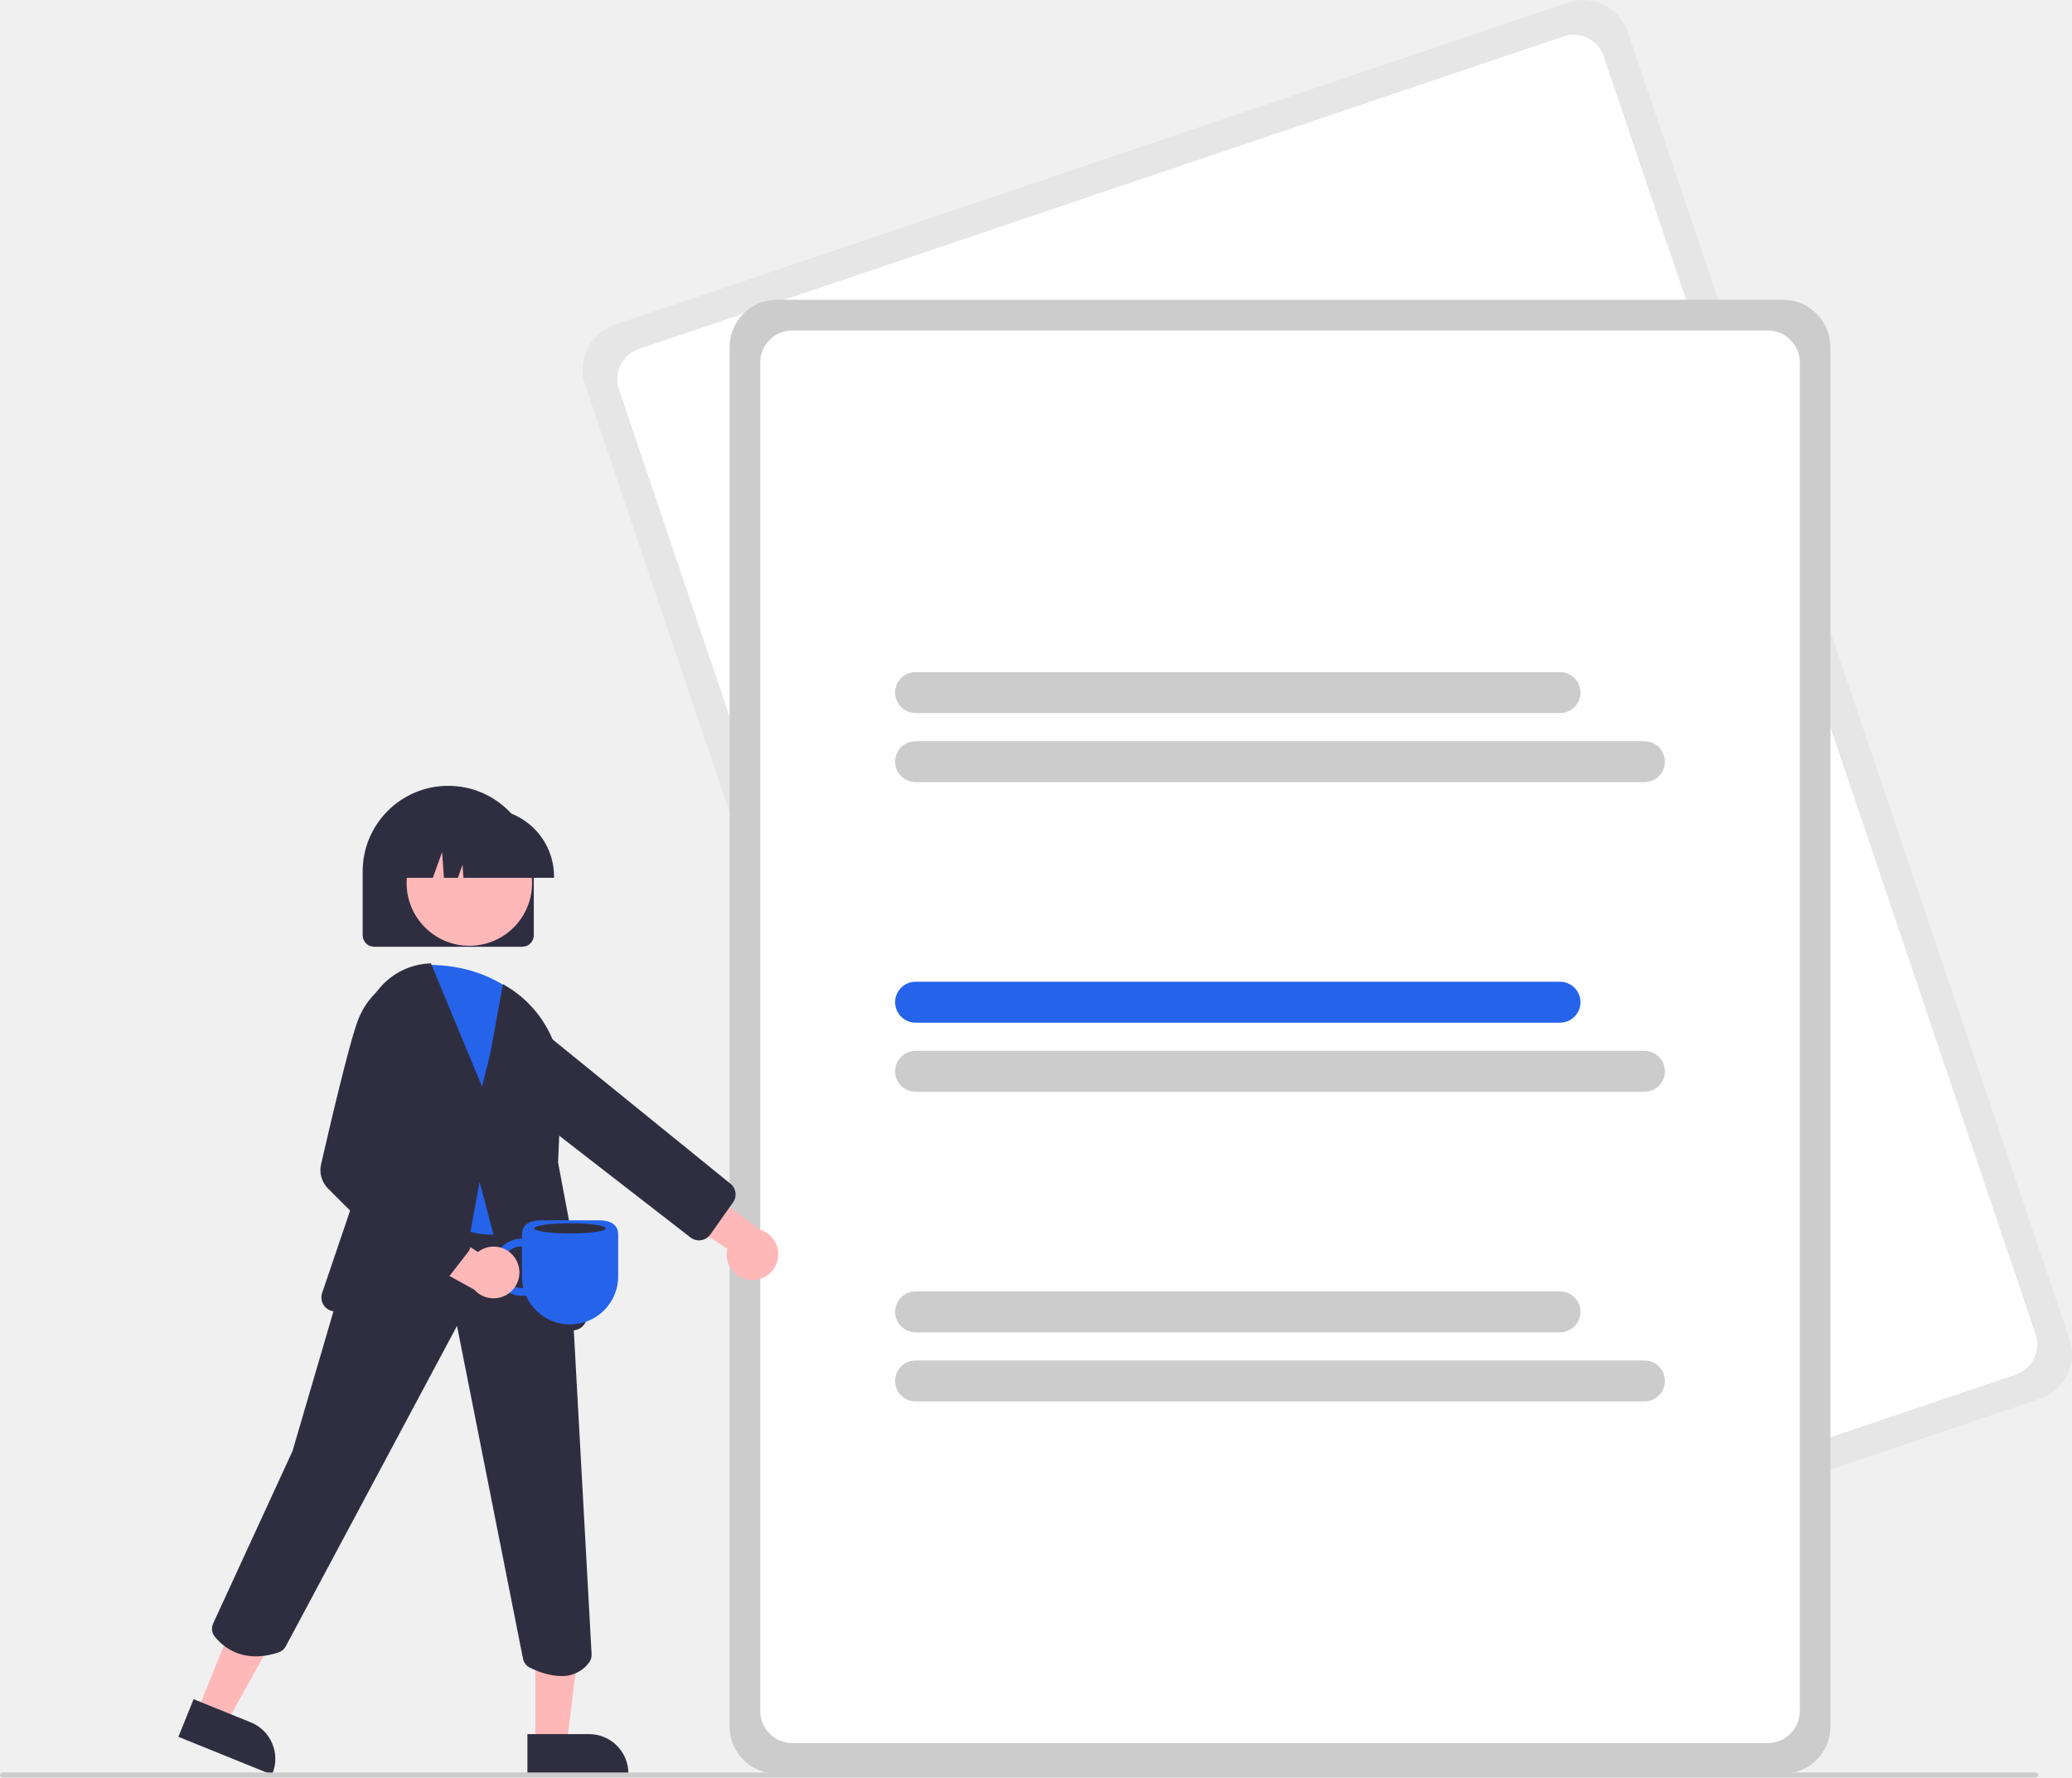
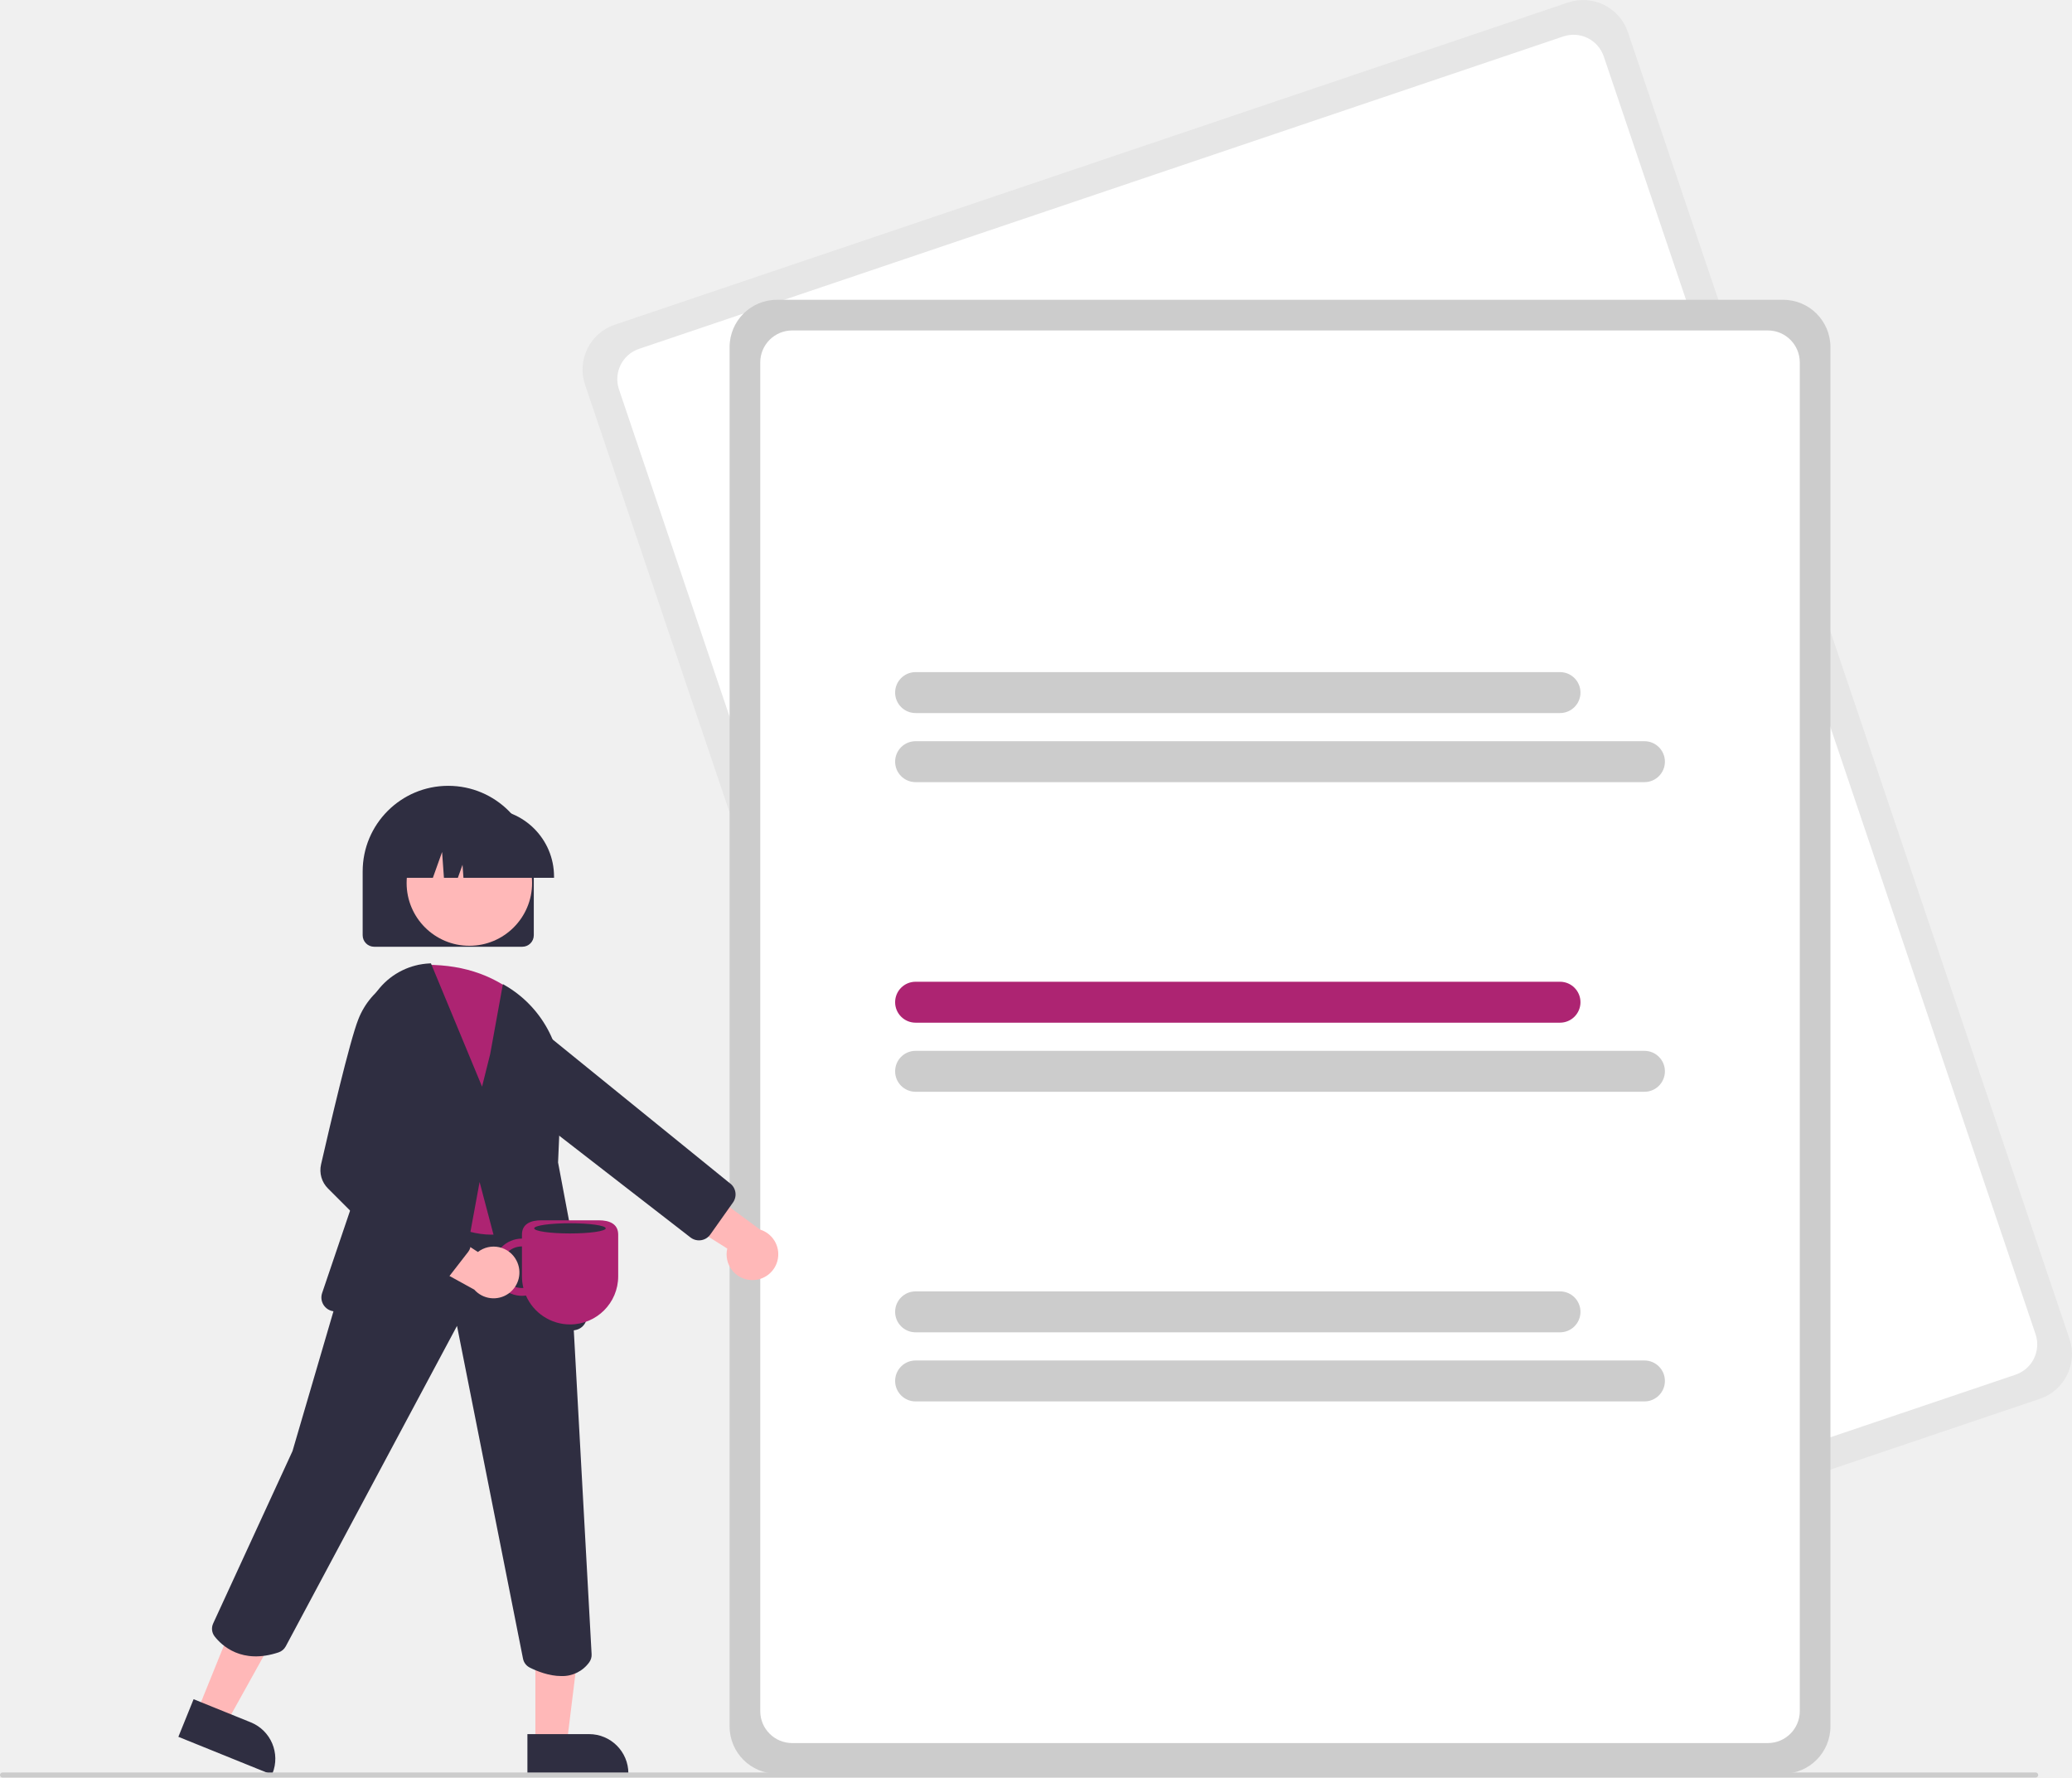
<svg xmlns="http://www.w3.org/2000/svg" id="a966dfac-cae6-4172-a83b-9370cd4b99d4" data-name="Layer 1" width="811.233" height="695.863" viewBox="0 0 811.233 695.863">
  <path d="M993.038,649.668,619.78,775.82a18.521,18.521,0,0,1-23.449-11.603L423.433,252.644A18.521,18.521,0,0,1,435.036,229.195L808.294,103.044a18.521,18.521,0,0,1,23.449,11.603l172.898,511.572A18.521,18.521,0,0,1,993.038,649.668Z" transform="translate(-194.3834 -102.0683)" fill="#e6e6e6" />
  <path d="M983.512,640.221,621.622,762.53a12.514,12.514,0,0,1-15.844-7.84L436.722,254.486a12.514,12.514,0,0,1,7.84-15.844L806.452,116.333a12.514,12.514,0,0,1,15.844,7.84L991.352,624.377A12.514,12.514,0,0,1,983.512,640.221Z" transform="translate(-194.3834 -102.0683)" fill="#fff" />
  <path d="M892.537,796.432h-394a18.521,18.521,0,0,1-18.5-18.5v-540a18.521,18.521,0,0,1,18.5-18.5h394a18.521,18.521,0,0,1,18.5,18.5v540A18.521,18.521,0,0,1,892.537,796.432Z" transform="translate(-194.3834 -102.0683)" fill="#ccc" />
  <path d="M886.537,784.432h-382a12.514,12.514,0,0,1-12.5-12.5v-528a12.514,12.514,0,0,1,12.5-12.5h382a12.514,12.514,0,0,1,12.5,12.5v528A12.514,12.514,0,0,1,886.537,784.432Z" transform="translate(-194.3834 -102.0683)" fill="#fff" />
  <path d="M805.159,381.209H552.857a8.014,8.014,0,0,1,0-16.028H805.159a8.014,8.014,0,1,1,0,16.028Z" transform="translate(-194.3834 -102.0683)" fill="#ccc" />
  <path d="M838.217,408.256H552.857a8.014,8.014,0,1,1,0-16.028h285.36a8.014,8.014,0,0,1,0,16.028Z" transform="translate(-194.3834 -102.0683)" fill="#ccc" />
-   <path d="M805.159,502.422H552.857a8.014,8.014,0,0,1,0-16.028H805.159a8.014,8.014,0,1,1,0,16.028Z" transform="translate(-194.3834 -102.0683)" fill="#2563eb" />
+   <path d="M805.159,502.422H552.857a8.014,8.014,0,0,1,0-16.028H805.159a8.014,8.014,0,1,1,0,16.028Z" transform="translate(-194.3834 -102.0683)" fill="#ad2472" />
  <path d="M838.217,529.47H552.857a8.014,8.014,0,0,1,0-16.028h285.36a8.014,8.014,0,0,1,0,16.028Z" transform="translate(-194.3834 -102.0683)" fill="#ccc" />
  <path d="M805.159,623.635H552.857a8.014,8.014,0,0,1,0-16.028H805.159a8.014,8.014,0,1,1,0,16.028Z" transform="translate(-194.3834 -102.0683)" fill="#ccc" />
  <path d="M838.217,650.683H552.857a8.014,8.014,0,0,1,0-16.028h285.36a8.014,8.014,0,0,1,0,16.028Z" transform="translate(-194.3834 -102.0683)" fill="#ccc" />
  <path d="M398.876,472.696h-58a4.505,4.505,0,0,1-4.5-4.5v-25a33.5,33.5,0,1,1,67,0v25A4.505,4.505,0,0,1,398.876,472.696Z" transform="translate(-194.3834 -102.0683)" fill="#2f2e41" />
  <path d="M488.394,603.168a10.056,10.056,0,0,1-9.27-12.322l-30.225-19.063,16.917-7.659,26.109,19.277a10.11,10.11,0,0,1-3.531,19.767Z" transform="translate(-194.3834 -102.0683)" fill="#ffb8b8" />
  <path d="M467.537,587.614a5.394,5.394,0,0,1-2.82-1.119L381.567,522.044l-10.721-19.067a10.578,10.578,0,0,1,.929-11.79h0a10.615,10.615,0,0,1,15.528-1.208l92.68,75.17a5.433,5.433,0,0,1,1.39,7.643l-8.885,12.547a5.391,5.391,0,0,1-3.638,2.237A5.532,5.532,0,0,1,467.537,587.614Z" transform="translate(-194.3834 -102.0683)" fill="#2f2e41" />
  <polygon points="77.194 670.074 88.559 674.673 111.704 633.026 94.931 626.239 77.194 670.074" fill="#ffb8b8" />
  <path d="M270.18,767.259l22.381,9.056.001 0A15.386,15.386,0,0,1,301.053,796.35l-.188.463-36.644-14.828Z" transform="translate(-194.3834 -102.0683)" fill="#2f2e41" />
  <polygon points="209.619 682.861 221.879 682.86 227.712 635.572 209.617 635.573 209.619 682.861" fill="#ffb8b8" />
  <path d="M400.876,780.927l24.144-.001h.001A15.386,15.386,0,0,1,440.407,796.312v.5l-39.531.001Z" transform="translate(-194.3834 -102.0683)" fill="#2f2e41" />
  <path d="M414.103,758.196c-4.869,0-9.644-1.985-12.279-3.305a4.968,4.968,0,0,1-2.67-3.491L373.312,621.114,306.272,746.545a4.989,4.989,0,0,1-2.83,2.386c-14.439,4.825-22.313-2.766-25.029-6.253a4.912,4.912,0,0,1-.558-5.093l31.049-67.451,18.774-64.072,18.976-46.891.414.044,63.454,6.679,7.716,42.435,7.771,141.294a4.91,4.91,0,0,1-.908,3.159A12.933,12.933,0,0,1,414.103,758.196Z" transform="translate(-194.3834 -102.0683)" fill="#2f2e41" />
  <circle cx="183.76" cy="345.686" r="24.561" fill="#ffb8b8" />
-   <path d="M386.685,585.401c-10.693,0-23.923-6.258-39.461-18.689l-.265-.212,10.986-86.664.513-.019c15.713-.568,28.5,3.422,39.087,12.226l.091.094,8.584,11.037.004.202,1.21,67.788-.031.096a21.576,21.576,0,0,1-13.786,13.158A23.936,23.936,0,0,1,386.685,585.401Z" transform="translate(-194.3834 -102.0683)" fill="#2563eb" />
+   <path d="M386.685,585.401c-10.693,0-23.923-6.258-39.461-18.689l-.265-.212,10.986-86.664.513-.019c15.713-.568,28.5,3.422,39.087,12.226l.091.094,8.584,11.037.004.202,1.21,67.788-.031.096a21.576,21.576,0,0,1-13.786,13.158A23.936,23.936,0,0,1,386.685,585.401Z" transform="translate(-194.3834 -102.0683)" fill="#ad2472" />
  <path d="M402.5,625.916a5.461,5.461,0,0,1-5.264-4.049L382.156,564.777l-9.553,52.013a5.429,5.429,0,0,1-6.101,4.405l-41.6-5.805a5.439,5.439,0,0,1-4.399-7.134l21.043-62.021-4.711-36.338a27.21,27.21,0,0,1,25.851-30.684l.422-.017,20.009,48.257,3.182-12.729,4.98-27.399.744.431a44.271,44.271,0,0,1,22.114,40.356l-1.262,29.02L424.054,616.381a5.448,5.448,0,0,1-4.327,6.352L403.513,625.821A5.38,5.38,0,0,1,402.5,625.916Z" transform="translate(-194.3834 -102.0683)" fill="#2f2e41" />
  <path d="M411.301,445.696H375.835l-.364-5.092-1.818,5.092h-5.461l-.721-10.092-3.604,10.092H353.301v-.5a26.53,26.53,0,0,1,26.5-26.5H384.801a26.53,26.53,0,0,1,26.5,26.5Z" transform="translate(-194.3834 -102.0683)" fill="#2f2e41" />
  <path d="M991.383,797.932h-796a1,1,0,1,1,0-2h796a1,1,0,0,1,0,2Z" transform="translate(-194.3834 -102.0683)" fill="#ccc" />
-   <path d="M387.537,598.148a11.191,11.191,0,0,0,12.77,11.09A18.841,18.841,0,0,0,417.579,620.552h0a18.84,18.84,0,0,0,18.84-18.84V585.388c0-4.202-3.406-5.608-7.608-5.608H406.347c-4.202,0-7.608,1.406-7.608,5.608v1.558A11.215,11.215,0,0,0,387.537,598.148Zm3.055,0a8.156,8.156,0,0,1,8.147-8.147v11.711a18.873,18.873,0,0,0,.558,4.554c-.185.013-.369.028-.558.028A8.156,8.156,0,0,1,390.592,598.148Z" transform="translate(-194.3834 -102.0683)" fill="#2563eb" />
+   <path d="M387.537,598.148a11.191,11.191,0,0,0,12.77,11.09A18.841,18.841,0,0,0,417.579,620.552h0a18.84,18.84,0,0,0,18.84-18.84V585.388c0-4.202-3.406-5.608-7.608-5.608H406.347c-4.202,0-7.608,1.406-7.608,5.608v1.558A11.215,11.215,0,0,0,387.537,598.148Zm3.055,0a8.156,8.156,0,0,1,8.147-8.147v11.711a18.873,18.873,0,0,0,.558,4.554c-.185.013-.369.028-.558.028A8.156,8.156,0,0,1,390.592,598.148Z" transform="translate(-194.3834 -102.0683)" fill="#ad2472" />
  <path d="M396.558,595.454a10.056,10.056,0,0,0-15.069-3.27l-29.953-19.489.114,18.569,28.426,15.66a10.11,10.11,0,0,0,16.481-11.47Z" transform="translate(-194.3834 -102.0683)" fill="#ffb8b8" />
  <path d="M364.126,606.788a4.502,4.502,0,0,1-3.182-1.318l-38.14-38.14a10.086,10.086,0,0,1-2.717-9.432c3.265-14.273,11.22-48.376,14.579-56.773a29.676,29.676,0,0,1,12.859-14.979l.15-.075,12.075,2.231,1.064,37.244-14.586,31.255,31.014,29.277a4.484,4.484,0,0,1,.468,6.029l-10.027,12.938a4.503,4.503,0,0,1-3.274,1.735C364.314,606.785,364.22,606.788,364.126,606.788Z" transform="translate(-194.3834 -102.0683)" fill="#2f2e41" />
  <ellipse cx="223.154" cy="480.863" rx="14" ry="2" fill="#2f2e41" />
</svg>
